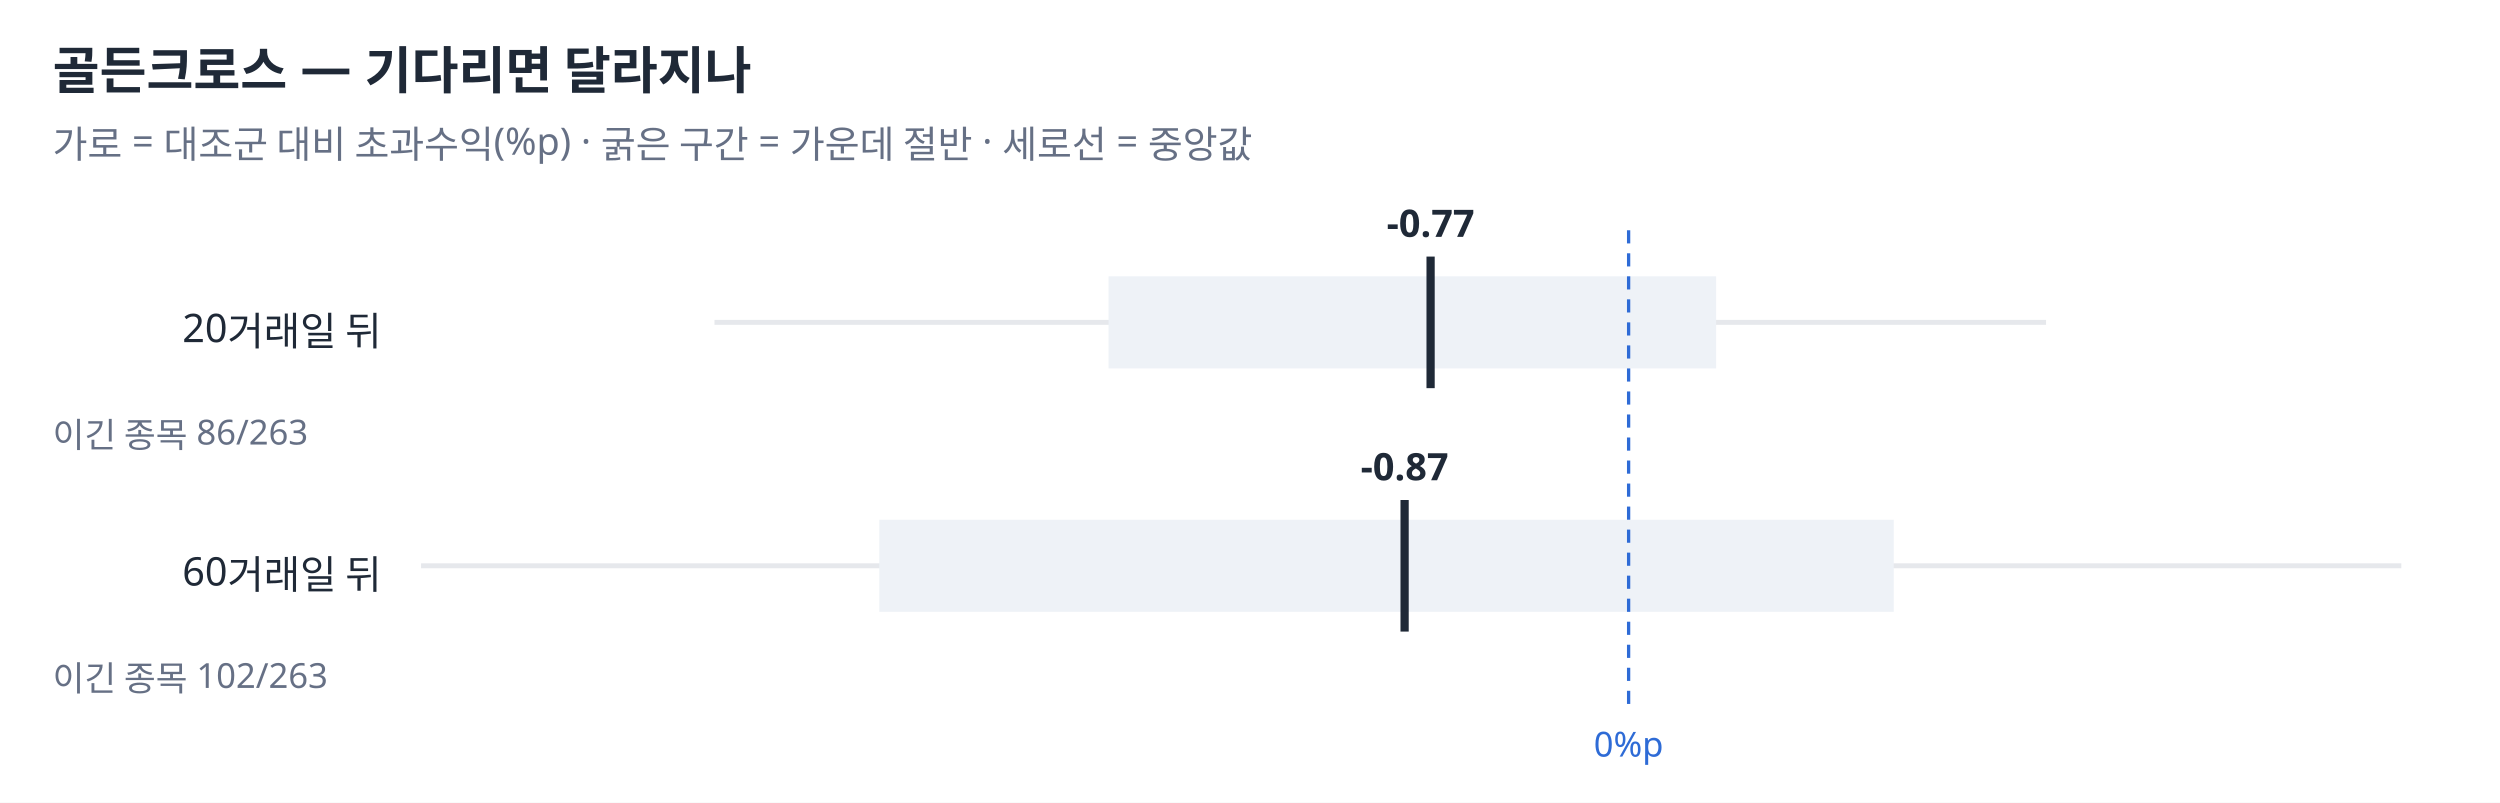
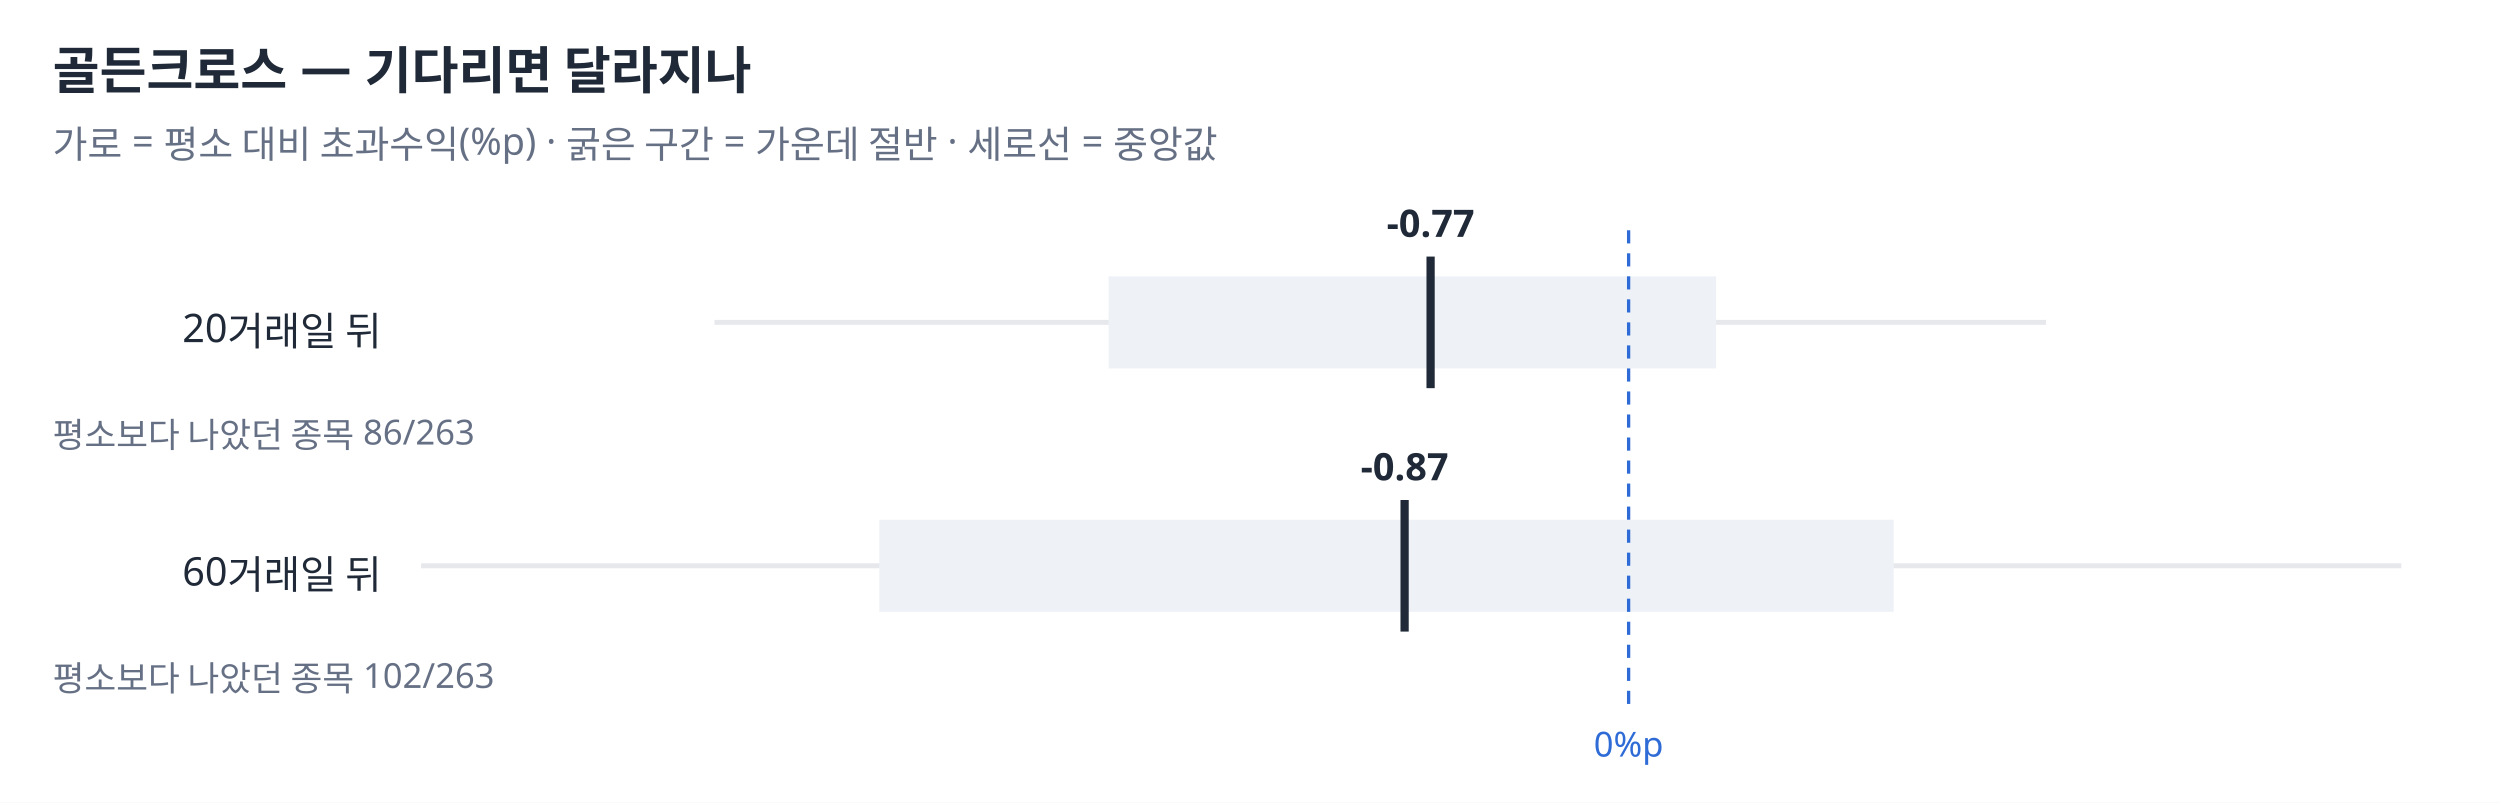
<svg xmlns="http://www.w3.org/2000/svg" viewBox="0 0 760 244" width="760" height="244" font-family="Malgun Gothic, 맑은 고딕, sans-serif">
  <rect width="760" height="244" fill="#FFFFFF" />
  <text x="16" y="27" font-size="15.5" font-weight="700" fill="#1F2937">골든크로스 — 기다리면 달라지나</text>
-   <text x="16" y="48" font-size="11.5" fill="#667085">가로 = 대조군 대비 초과수익(%p) · 굵은 구간 = 가운데 절반 · 세로선 = 중앙값</text>
+   <text x="16" y="48" font-size="11.5" fill="#667085">가로 = 평소 대비 초과수익(%p) · 굵은 구간 = 가운데 절반 · 세로선 = 중앙값</text>
  <text x="116" y="104" font-size="12" text-anchor="end" fill="#1F2937">20거래일 뒤</text>
  <line x1="217.2" y1="98" x2="622.0" y2="98" stroke="#E6E8EC" stroke-width="1.5" />
  <rect x="337.0" y="84" width="184.7" height="28" fill="#EEF2F7" />
  <line x1="434.9" y1="78" x2="434.9" y2="118" stroke="#1F2937" stroke-width="2.5" />
  <text x="434.9" y="72" font-size="11.5" font-weight="700" text-anchor="middle" fill="#1F2937">-0.77</text>
-   <text x="16" y="136" font-size="10.5" fill="#667085">이긴 종목 86/263</text>
+   <text x="16" y="136" font-size="10.5" fill="#667085">평소보다 나았던 종목 86/263</text>
  <text x="116" y="178" font-size="12" text-anchor="end" fill="#1F2937">60거래일 뒤</text>
  <line x1="128.0" y1="172" x2="730.0" y2="172" stroke="#E6E8EC" stroke-width="1.5" />
  <rect x="267.3" y="158" width="308.4" height="28" fill="#EEF2F7" />
  <line x1="427.0" y1="152" x2="427.0" y2="192" stroke="#1F2937" stroke-width="2.5" />
  <text x="427.0" y="146" font-size="11.5" font-weight="700" text-anchor="middle" fill="#1F2937">-0.87</text>
-   <text x="16" y="210" font-size="10.5" fill="#667085">이긴 종목 102/263</text>
+   <text x="16" y="210" font-size="10.5" fill="#667085">평소보다 나았던 종목 102/263</text>
  <line x1="495.1" y1="70" x2="495.1" y2="214" stroke="#2E6BD6" stroke-dasharray="4 3" />
  <text x="495.1" y="230" font-size="10.5" text-anchor="middle" fill="#2E6BD6">0%p</text>
</svg>
